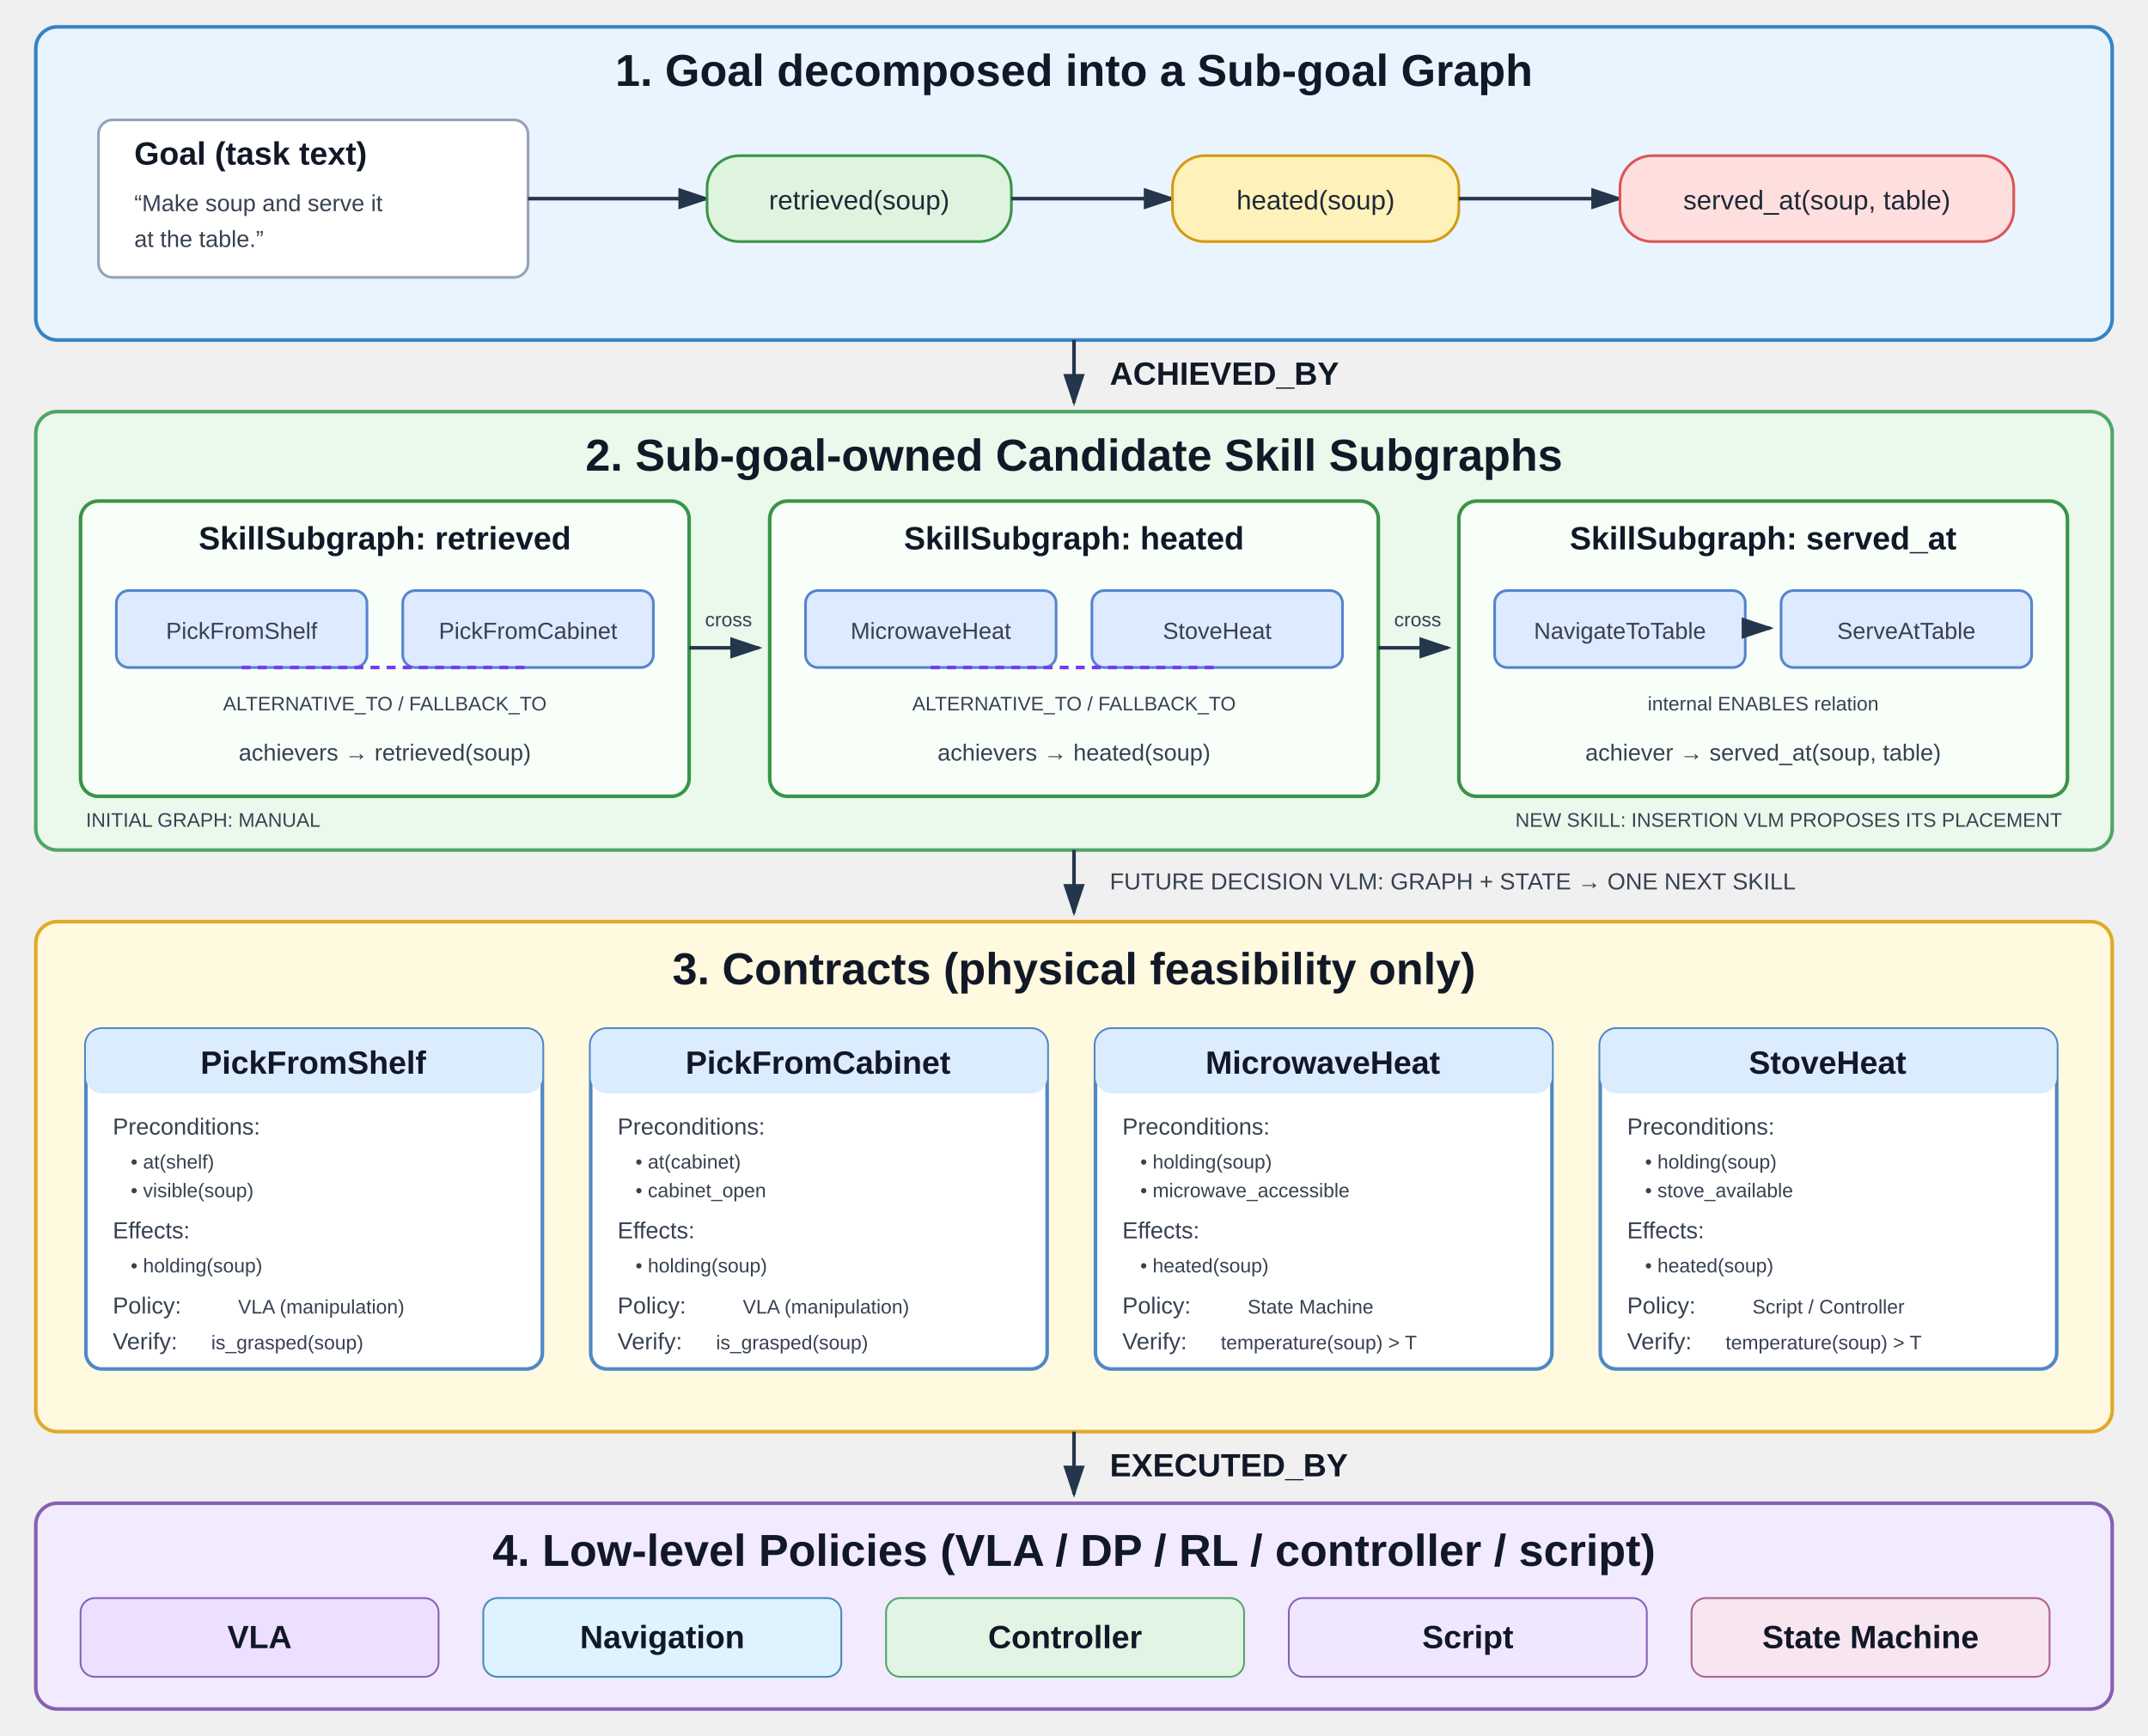
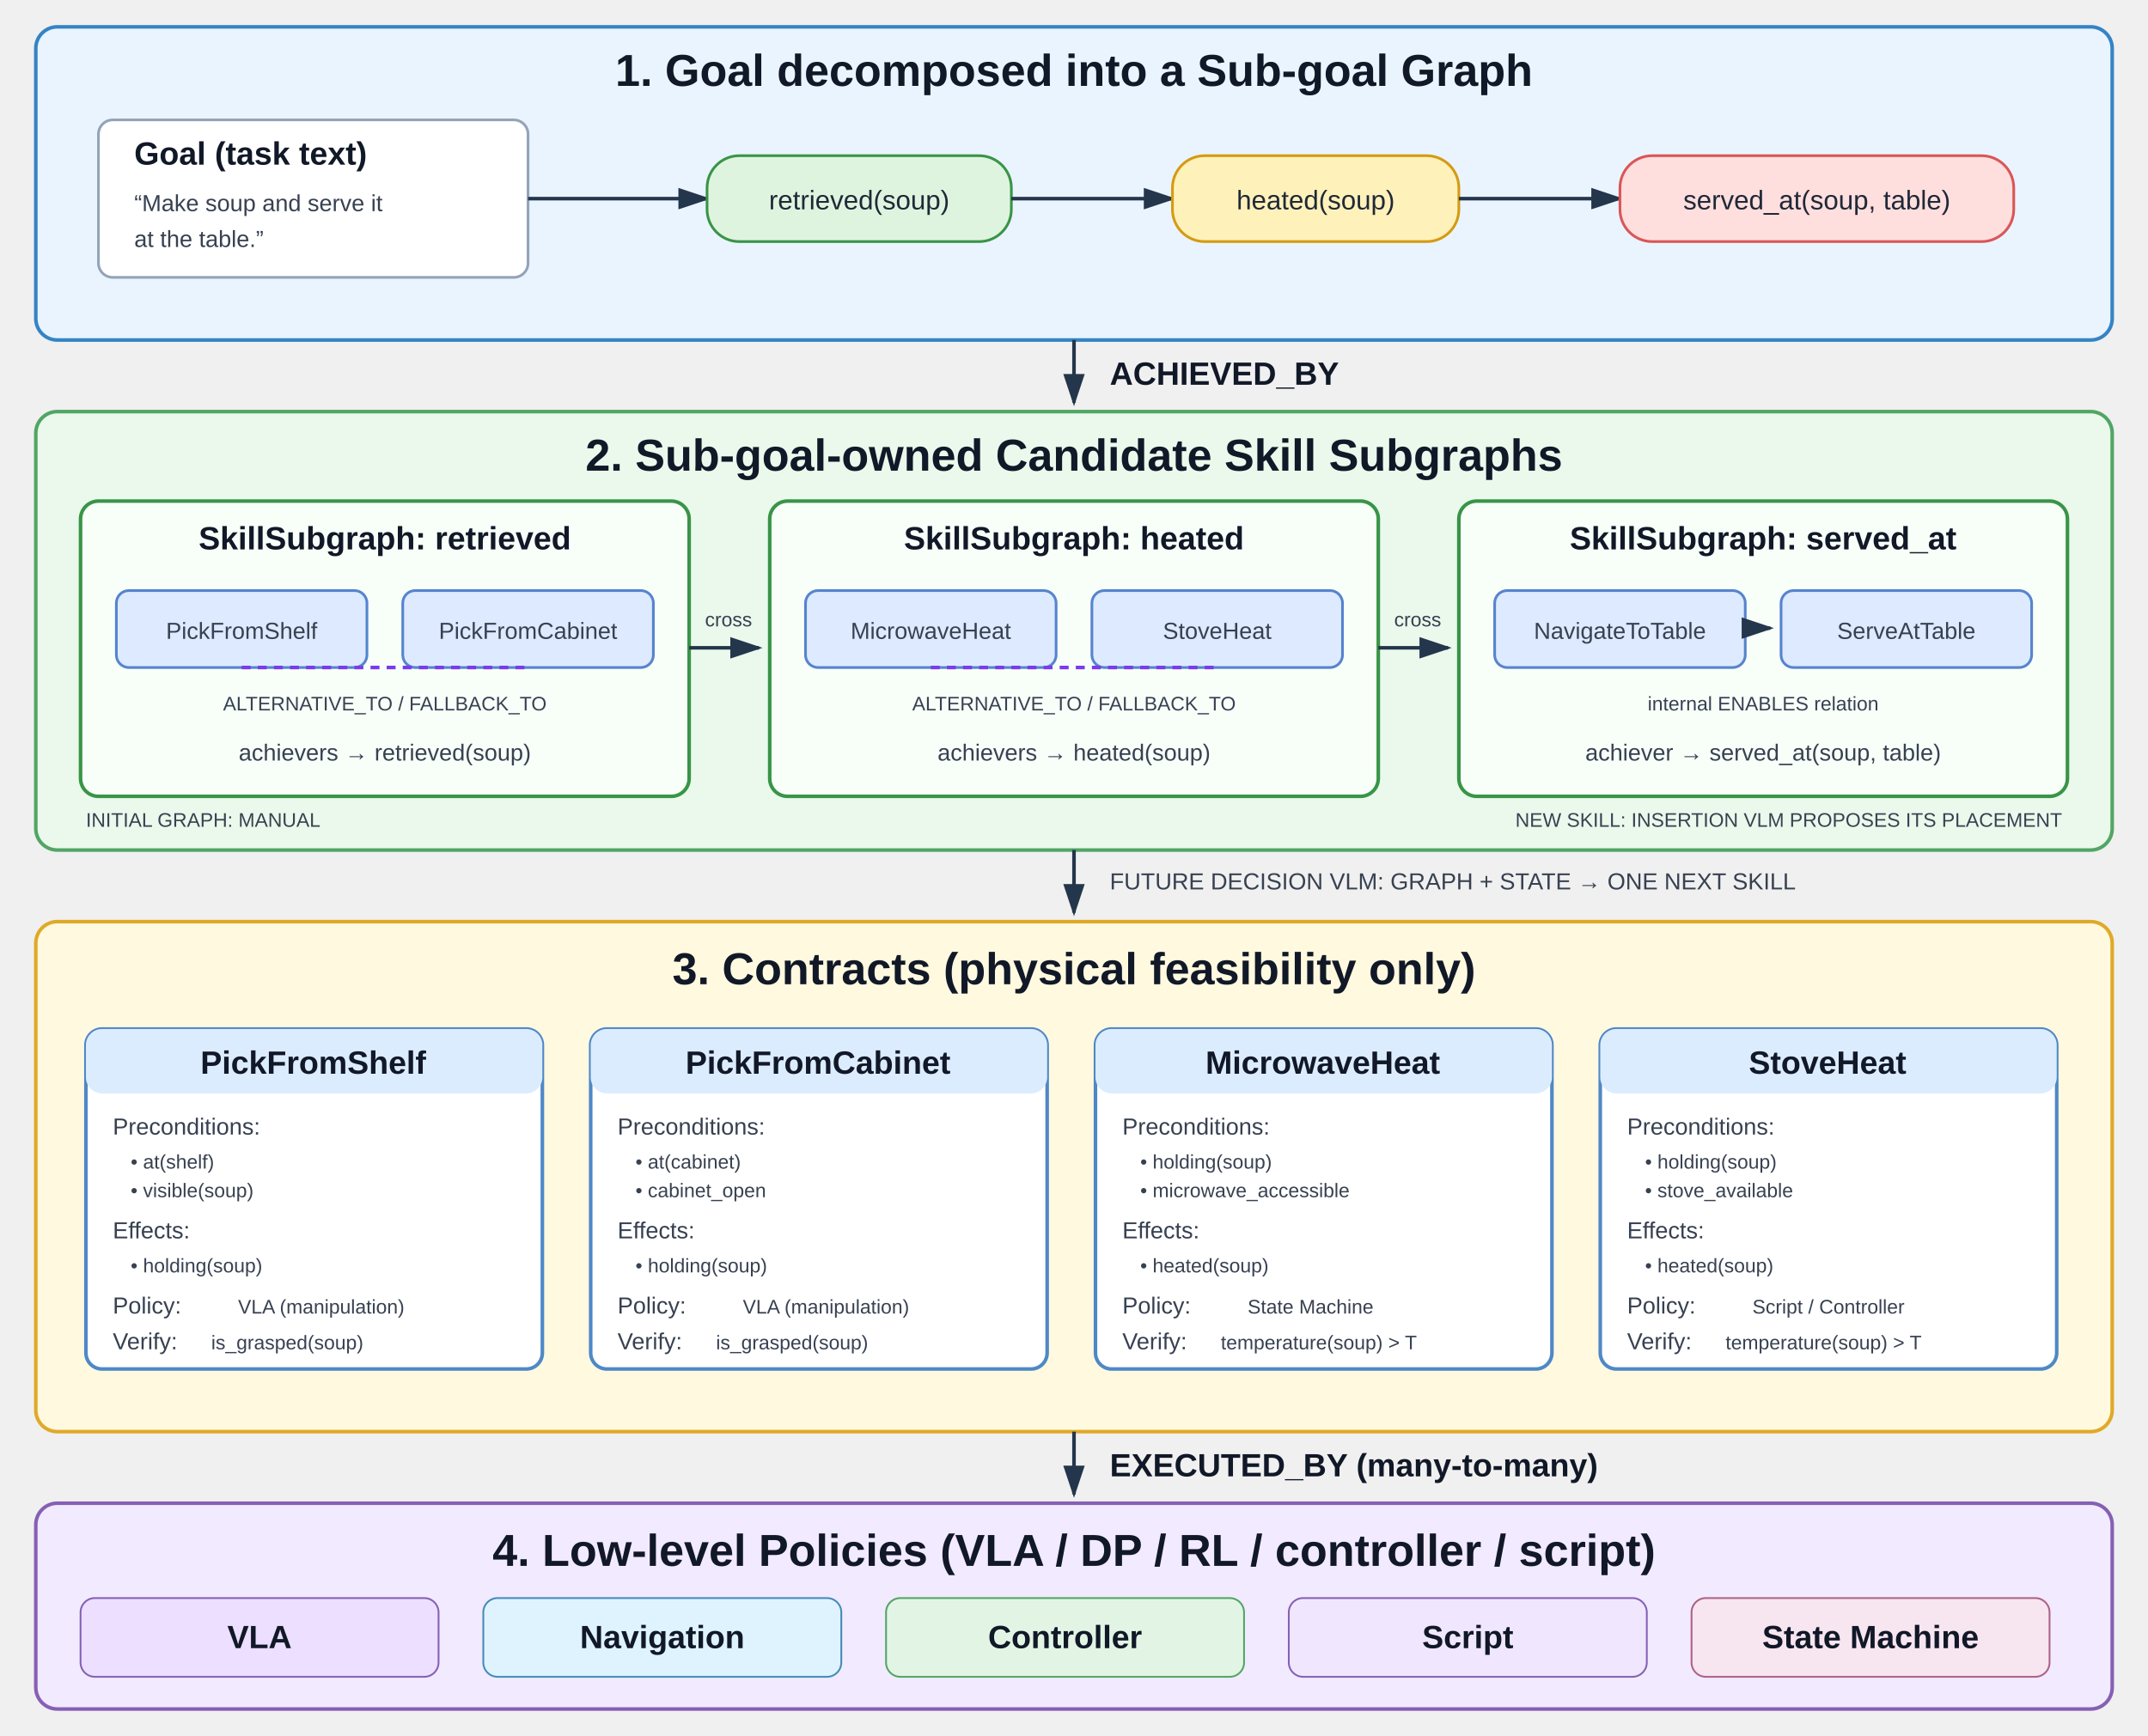
<svg xmlns="http://www.w3.org/2000/svg" width="1200" height="970" viewBox="0 0 1200 970" role="img" aria-labelledby="title desc">
  <defs>
    <marker id="arrow" markerWidth="10" markerHeight="10" refX="8" refY="3" orient="auto" markerUnits="strokeWidth">
      <path d="M0,0 L0,6 L9,3 z" fill="#24364b" />
    </marker>
    <style>
      .title { font: 700 25px Arial, sans-serif; fill: #111827; }
      .label { font: 700 18px Arial, sans-serif; fill: #111827; }
      .text { font: 15px Arial, sans-serif; fill: #1f2937; }
      .small { font: 13px Arial, sans-serif; fill: #374151; }
      .tiny { font: 11px Arial, sans-serif; fill: #374151; }
      .box { stroke-width: 2; rx: 12; ry: 12; }
      .node { stroke-width: 1.5; rx: 18; ry: 18; }
      .edge { fill: none; stroke: #24364b; stroke-width: 2; marker-end: url(#arrow); }
    </style>
  </defs>
  <rect class="box" x="20" y="15" width="1160" height="175" fill="#eaf4ff" stroke="#3484c5" />
  <text class="title" x="600" y="48" text-anchor="middle">1. Goal decomposed into a Sub-goal Graph</text>
  <rect x="55" y="67" width="240" height="88" rx="8" fill="#ffffff" stroke="#94a3b8" stroke-width="1.5" />
  <text class="label" x="75" y="92">Goal (task text)</text>
  <text class="small" x="75" y="118">“Make soup and serve it</text>
  <text class="small" x="75" y="138">at the table.”</text>
  <path class="edge" d="M295 111 H395" />
  <rect class="node" x="395" y="87" width="170" height="48" fill="#dff4df" stroke="#399447" />
  <text class="text" x="480" y="117" text-anchor="middle">retrieved(soup)</text>
  <path class="edge" d="M565 111 H655" />
  <rect class="node" x="655" y="87" width="160" height="48" fill="#fff1ba" stroke="#d49b12" />
  <text class="text" x="735" y="117" text-anchor="middle">heated(soup)</text>
  <path class="edge" d="M815 111 H905" />
  <rect class="node" x="905" y="87" width="220" height="48" fill="#ffdede" stroke="#da5656" />
  <text class="text" x="1015" y="117" text-anchor="middle">served_at(soup, table)</text>
  <path class="edge" d="M600 190 V225" />
  <text class="label" x="620" y="215">ACHIEVED_BY</text>
  <rect class="box" x="20" y="230" width="1160" height="245" fill="#eaf9ec" stroke="#52a565" />
  <text class="title" x="600" y="263" text-anchor="middle">2. Sub-goal-owned Candidate Skill Subgraphs</text>
  <rect x="45" y="280" width="340" height="165" rx="10" fill="#f8fff9" stroke="#399447" stroke-width="2" />
  <text class="label" x="215" y="307" text-anchor="middle">SkillSubgraph: retrieved</text>
  <rect x="65" y="330" width="140" height="43" rx="7" fill="#ddeaff" stroke="#5684ce" stroke-width="1.5" />
  <text class="small" x="135" y="357" text-anchor="middle">PickFromShelf</text>
  <rect x="225" y="330" width="140" height="43" rx="7" fill="#ddeaff" stroke="#5684ce" stroke-width="1.5" />
  <text class="small" x="295" y="357" text-anchor="middle">PickFromCabinet</text>
  <path d="M135 373 H295" fill="none" stroke="#7c3aed" stroke-width="2" stroke-dasharray="5 4" />
  <text class="tiny" x="215" y="397" text-anchor="middle">ALTERNATIVE_TO / FALLBACK_TO</text>
  <text class="small" x="215" y="425" text-anchor="middle">achievers → retrieved(soup)</text>
  <rect x="430" y="280" width="340" height="165" rx="10" fill="#f8fff9" stroke="#399447" stroke-width="2" />
  <text class="label" x="600" y="307" text-anchor="middle">SkillSubgraph: heated</text>
  <rect x="450" y="330" width="140" height="43" rx="7" fill="#ddeaff" stroke="#5684ce" stroke-width="1.5" />
  <text class="small" x="520" y="357" text-anchor="middle">MicrowaveHeat</text>
  <rect x="610" y="330" width="140" height="43" rx="7" fill="#ddeaff" stroke="#5684ce" stroke-width="1.5" />
  <text class="small" x="680" y="357" text-anchor="middle">StoveHeat</text>
  <path d="M520 373 H680" fill="none" stroke="#7c3aed" stroke-width="2" stroke-dasharray="5 4" />
  <text class="tiny" x="600" y="397" text-anchor="middle">ALTERNATIVE_TO / FALLBACK_TO</text>
  <text class="small" x="600" y="425" text-anchor="middle">achievers → heated(soup)</text>
  <rect x="815" y="280" width="340" height="165" rx="10" fill="#f8fff9" stroke="#399447" stroke-width="2" />
  <text class="label" x="985" y="307" text-anchor="middle">SkillSubgraph: served_at</text>
  <rect x="835" y="330" width="140" height="43" rx="7" fill="#ddeaff" stroke="#5684ce" stroke-width="1.5" />
  <text class="small" x="905" y="357" text-anchor="middle">NavigateToTable</text>
  <rect x="995" y="330" width="140" height="43" rx="7" fill="#ddeaff" stroke="#5684ce" stroke-width="1.5" />
  <text class="small" x="1065" y="357" text-anchor="middle">ServeAtTable</text>
  <path class="edge" d="M975 351 H989" />
  <text class="tiny" x="985" y="397" text-anchor="middle">internal ENABLES relation</text>
  <text class="small" x="985" y="425" text-anchor="middle">achiever → served_at(soup, table)</text>
  <path class="edge" d="M385 362 H424" />
  <path class="edge" d="M770 362 H809" />
  <text class="tiny" x="407" y="350" text-anchor="middle">cross</text>
  <text class="tiny" x="792" y="350" text-anchor="middle">cross</text>
  <text class="tiny" x="48" y="462">INITIAL GRAPH: MANUAL</text>
  <text class="tiny" x="1152" y="462" text-anchor="end">NEW SKILL: INSERTION VLM PROPOSES ITS PLACEMENT</text>
  <path class="edge" d="M600 475 V510" />
  <text class="small" x="620" y="497">FUTURE DECISION VLM: GRAPH + STATE → ONE NEXT SKILL</text>
  <rect class="box" x="20" y="515" width="1160" height="285" fill="#fff9df" stroke="#e0a928" />
  <text class="title" x="600" y="550" text-anchor="middle">3. Contracts (physical feasibility only)</text>
  <g transform="translate(48,575)">
    <rect width="255" height="190" rx="9" fill="#ffffff" stroke="#4e88c7" stroke-width="2" />
    <rect width="255" height="36" rx="9" fill="#dcecff" />
    <text class="label" x="127" y="25" text-anchor="middle">PickFromShelf</text>
    <text class="small" x="15" y="59">Preconditions:</text>
    <text class="tiny" x="25" y="78">• at(shelf)</text>
    <text class="tiny" x="25" y="94">• visible(soup)</text>
    <text class="small" x="15" y="117">Effects:</text>
    <text class="tiny" x="25" y="136">• holding(soup)</text>
    <text class="small" x="15" y="159">Policy:</text>
    <text class="tiny" x="85" y="159">VLA (manipulation)</text>
    <text class="small" x="15" y="179">Verify:</text>
    <text class="tiny" x="70" y="179">is_grasped(soup)</text>
  </g>
  <g transform="translate(330,575)">
    <rect width="255" height="190" rx="9" fill="#ffffff" stroke="#4e88c7" stroke-width="2" />
    <rect width="255" height="36" rx="9" fill="#dcecff" />
    <text class="label" x="127" y="25" text-anchor="middle">PickFromCabinet</text>
    <text class="small" x="15" y="59">Preconditions:</text>
    <text class="tiny" x="25" y="78">• at(cabinet)</text>
    <text class="tiny" x="25" y="94">• cabinet_open</text>
    <text class="small" x="15" y="117">Effects:</text>
    <text class="tiny" x="25" y="136">• holding(soup)</text>
    <text class="small" x="15" y="159">Policy:</text>
    <text class="tiny" x="85" y="159">VLA (manipulation)</text>
    <text class="small" x="15" y="179">Verify:</text>
    <text class="tiny" x="70" y="179">is_grasped(soup)</text>
  </g>
  <g transform="translate(612,575)">
    <rect width="255" height="190" rx="9" fill="#ffffff" stroke="#4e88c7" stroke-width="2" />
    <rect width="255" height="36" rx="9" fill="#dcecff" />
    <text class="label" x="127" y="25" text-anchor="middle">MicrowaveHeat</text>
    <text class="small" x="15" y="59">Preconditions:</text>
    <text class="tiny" x="25" y="78">• holding(soup)</text>
    <text class="tiny" x="25" y="94">• microwave_accessible</text>
    <text class="small" x="15" y="117">Effects:</text>
    <text class="tiny" x="25" y="136">• heated(soup)</text>
    <text class="small" x="15" y="159">Policy:</text>
    <text class="tiny" x="85" y="159">State Machine</text>
    <text class="small" x="15" y="179">Verify:</text>
    <text class="tiny" x="70" y="179">temperature(soup) &gt; T</text>
  </g>
  <g transform="translate(894,575)">
    <rect width="255" height="190" rx="9" fill="#ffffff" stroke="#4e88c7" stroke-width="2" />
    <rect width="255" height="36" rx="9" fill="#dcecff" />
    <text class="label" x="127" y="25" text-anchor="middle">StoveHeat</text>
    <text class="small" x="15" y="59">Preconditions:</text>
    <text class="tiny" x="25" y="78">• holding(soup)</text>
    <text class="tiny" x="25" y="94">• stove_available</text>
    <text class="small" x="15" y="117">Effects:</text>
    <text class="tiny" x="25" y="136">• heated(soup)</text>
    <text class="small" x="15" y="159">Policy:</text>
    <text class="tiny" x="85" y="159">Script / Controller</text>
    <text class="small" x="15" y="179">Verify:</text>
    <text class="tiny" x="70" y="179">temperature(soup) &gt; T</text>
  </g>
  <path class="edge" d="M600 800 V835" />
-   <text class="label" x="620" y="825">EXECUTED_BY</text>
+   <text class="label" x="620" y="825">EXECUTED_BY (many-to-many)</text>
  <rect class="box" x="20" y="840" width="1160" height="115" fill="#f2eaff" stroke="#8660b4" />
  <text class="title" x="600" y="875" text-anchor="middle">4. Low-level Policies (VLA / DP / RL / controller / script)</text>
  <g>
    <rect x="45" y="893" width="200" height="44" rx="8" fill="#ecdfff" stroke="#8660b4" />
    <text class="label" x="145" y="921" text-anchor="middle">VLA</text>
    <rect x="270" y="893" width="200" height="44" rx="8" fill="#dff3ff" stroke="#448bb8" />
    <text class="label" x="370" y="921" text-anchor="middle">Navigation</text>
    <rect x="495" y="893" width="200" height="44" rx="8" fill="#e2f5e5" stroke="#52a565" />
    <text class="label" x="595" y="921" text-anchor="middle">Controller</text>
    <rect x="720" y="893" width="200" height="44" rx="8" fill="#f0e7ff" stroke="#8660b4" />
    <text class="label" x="820" y="921" text-anchor="middle">Script</text>
    <rect x="945" y="893" width="200" height="44" rx="8" fill="#f7e5ef" stroke="#ad6286" />
    <text class="label" x="1045" y="921" text-anchor="middle">State Machine</text>
  </g>
</svg>
